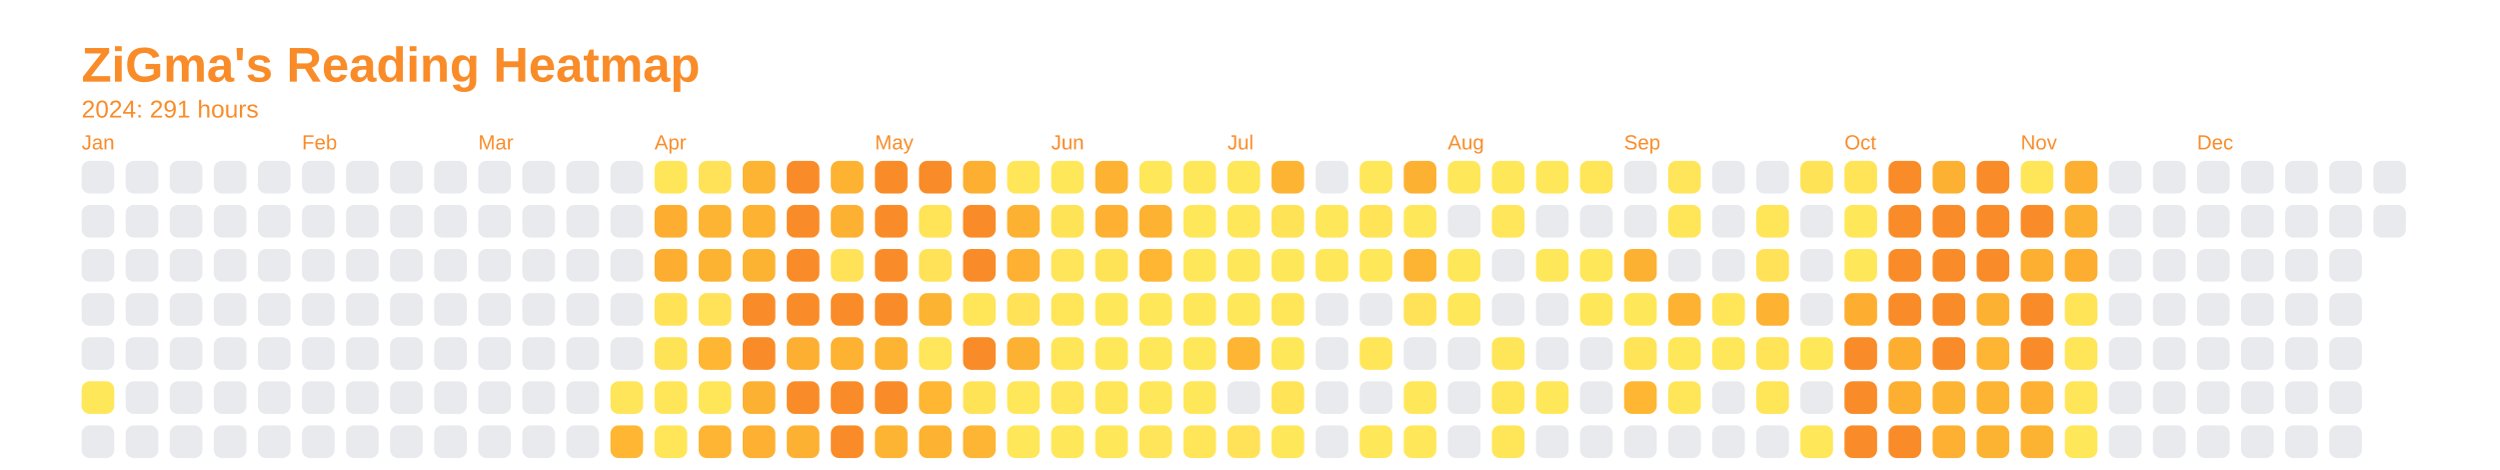
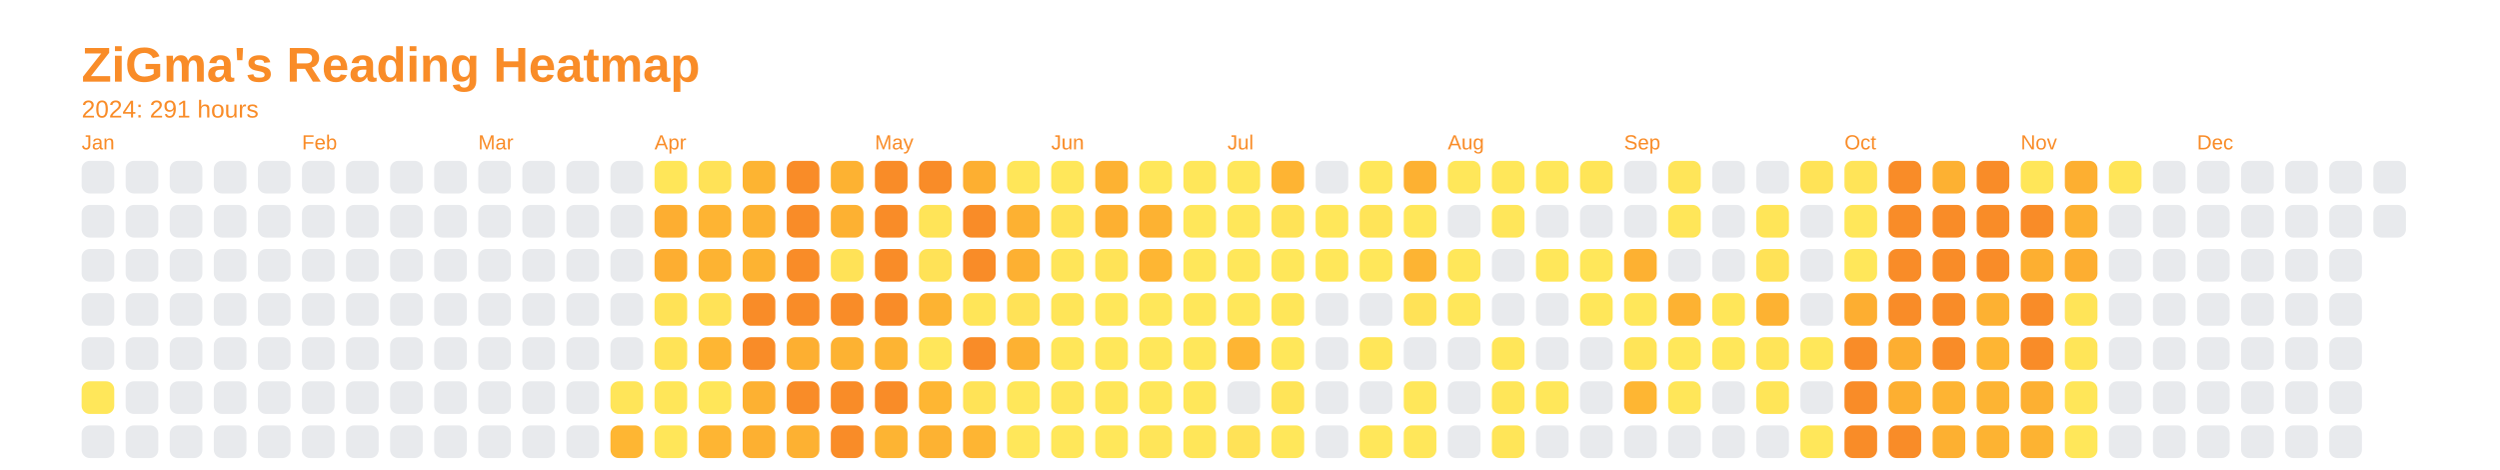
<svg xmlns="http://www.w3.org/2000/svg" baseProfile="full" height="57.5mm" version="1.1" viewBox="0,0,306.2,57.5" width="306.2mm">
  <defs />
  <rect fill="none" height="57.5" width="306.2" x="0" y="0" />
  <text fill="#f98c28" style="font-size:6px; font-family:Arial; font-weight:bold;" x="10" y="10">ZiGma's Reading Heatmap</text>
  <text fill="#f98c28" style="font-size:3px; font-family:Arial;" x="10" y="14.4">2024: 291 hours</text>
  <text fill="#f98c28" style="font-size:2.5px; font-family:Arial" x="10" y="18.3">Jan</text>
  <rect fill="#e8eaed" height="4" rx="1" ry="1" width="4" x="10" y="19.7" />
  <rect fill="#e8eaed" height="4" rx="1" ry="1" width="4" x="10" y="25.1" />
  <rect fill="#e8eaed" height="4" rx="1" ry="1" width="4" x="10" y="30.5" />
  <rect fill="#e8eaed" height="4" rx="1" ry="1" width="4" x="10" y="35.9" />
  <rect fill="#e8eaed" height="4" rx="1" ry="1" width="4" x="10" y="41.3" />
  <rect fill="#ffe75a" height="4" rx="1" ry="1" width="4" x="10" y="46.7" />
  <rect fill="#e8eaed" height="4" rx="1" ry="1" width="4" x="10" y="52.1" />
  <rect fill="#e8eaed" height="4" rx="1" ry="1" width="4" x="15.4" y="19.7" />
  <rect fill="#e8eaed" height="4" rx="1" ry="1" width="4" x="15.4" y="25.1" />
  <rect fill="#e8eaed" height="4" rx="1" ry="1" width="4" x="15.4" y="30.5" />
  <rect fill="#e8eaed" height="4" rx="1" ry="1" width="4" x="15.4" y="35.9" />
  <rect fill="#e8eaed" height="4" rx="1" ry="1" width="4" x="15.4" y="41.3" />
  <rect fill="#e8eaed" height="4" rx="1" ry="1" width="4" x="15.4" y="46.7" />
  <rect fill="#e8eaed" height="4" rx="1" ry="1" width="4" x="15.4" y="52.1" />
  <rect fill="#e8eaed" height="4" rx="1" ry="1" width="4" x="20.8" y="19.7" />
  <rect fill="#e8eaed" height="4" rx="1" ry="1" width="4" x="20.8" y="25.1" />
  <rect fill="#e8eaed" height="4" rx="1" ry="1" width="4" x="20.8" y="30.5" />
  <rect fill="#e8eaed" height="4" rx="1" ry="1" width="4" x="20.8" y="35.9" />
  <rect fill="#e8eaed" height="4" rx="1" ry="1" width="4" x="20.8" y="41.3" />
  <rect fill="#e8eaed" height="4" rx="1" ry="1" width="4" x="20.8" y="46.7" />
  <rect fill="#e8eaed" height="4" rx="1" ry="1" width="4" x="20.8" y="52.1" />
  <rect fill="#e8eaed" height="4" rx="1" ry="1" width="4" x="26.2" y="19.7" />
  <rect fill="#e8eaed" height="4" rx="1" ry="1" width="4" x="26.2" y="25.1" />
  <rect fill="#e8eaed" height="4" rx="1" ry="1" width="4" x="26.2" y="30.5" />
  <rect fill="#e8eaed" height="4" rx="1" ry="1" width="4" x="26.2" y="35.9" />
  <rect fill="#e8eaed" height="4" rx="1" ry="1" width="4" x="26.2" y="41.3" />
  <rect fill="#e8eaed" height="4" rx="1" ry="1" width="4" x="26.2" y="46.7" />
  <rect fill="#e8eaed" height="4" rx="1" ry="1" width="4" x="26.2" y="52.1" />
  <rect fill="#e8eaed" height="4" rx="1" ry="1" width="4" x="31.6" y="19.7" />
  <rect fill="#e8eaed" height="4" rx="1" ry="1" width="4" x="31.6" y="25.1" />
  <rect fill="#e8eaed" height="4" rx="1" ry="1" width="4" x="31.6" y="30.5" />
  <rect fill="#e8eaed" height="4" rx="1" ry="1" width="4" x="31.6" y="35.9" />
  <rect fill="#e8eaed" height="4" rx="1" ry="1" width="4" x="31.6" y="41.3" />
  <rect fill="#e8eaed" height="4" rx="1" ry="1" width="4" x="31.6" y="46.7" />
  <rect fill="#e8eaed" height="4" rx="1" ry="1" width="4" x="31.6" y="52.1" />
  <text fill="#f98c28" style="font-size:2.5px; font-family:Arial" x="37.0" y="18.3">Feb</text>
  <rect fill="#e8eaed" height="4" rx="1" ry="1" width="4" x="37.0" y="19.7" />
  <rect fill="#e8eaed" height="4" rx="1" ry="1" width="4" x="37.0" y="25.1" />
  <rect fill="#e8eaed" height="4" rx="1" ry="1" width="4" x="37.0" y="30.5" />
  <rect fill="#e8eaed" height="4" rx="1" ry="1" width="4" x="37.0" y="35.9" />
  <rect fill="#e8eaed" height="4" rx="1" ry="1" width="4" x="37.0" y="41.3" />
  <rect fill="#e8eaed" height="4" rx="1" ry="1" width="4" x="37.0" y="46.7" />
  <rect fill="#e8eaed" height="4" rx="1" ry="1" width="4" x="37.0" y="52.1" />
  <rect fill="#e8eaed" height="4" rx="1" ry="1" width="4" x="42.4" y="19.7" />
  <rect fill="#e8eaed" height="4" rx="1" ry="1" width="4" x="42.4" y="25.1" />
  <rect fill="#e8eaed" height="4" rx="1" ry="1" width="4" x="42.4" y="30.5" />
  <rect fill="#e8eaed" height="4" rx="1" ry="1" width="4" x="42.4" y="35.9" />
  <rect fill="#e8eaed" height="4" rx="1" ry="1" width="4" x="42.4" y="41.3" />
  <rect fill="#e8eaed" height="4" rx="1" ry="1" width="4" x="42.4" y="46.7" />
  <rect fill="#e8eaed" height="4" rx="1" ry="1" width="4" x="42.4" y="52.1" />
  <rect fill="#e8eaed" height="4" rx="1" ry="1" width="4" x="47.8" y="19.7" />
  <rect fill="#e8eaed" height="4" rx="1" ry="1" width="4" x="47.8" y="25.1" />
  <rect fill="#e8eaed" height="4" rx="1" ry="1" width="4" x="47.8" y="30.5" />
  <rect fill="#e8eaed" height="4" rx="1" ry="1" width="4" x="47.8" y="35.9" />
  <rect fill="#e8eaed" height="4" rx="1" ry="1" width="4" x="47.8" y="41.3" />
  <rect fill="#e8eaed" height="4" rx="1" ry="1" width="4" x="47.8" y="46.7" />
  <rect fill="#e8eaed" height="4" rx="1" ry="1" width="4" x="47.8" y="52.1" />
  <rect fill="#e8eaed" height="4" rx="1" ry="1" width="4" x="53.2" y="19.7" />
  <rect fill="#e8eaed" height="4" rx="1" ry="1" width="4" x="53.2" y="25.1" />
  <rect fill="#e8eaed" height="4" rx="1" ry="1" width="4" x="53.2" y="30.5" />
  <rect fill="#e8eaed" height="4" rx="1" ry="1" width="4" x="53.2" y="35.9" />
  <rect fill="#e8eaed" height="4" rx="1" ry="1" width="4" x="53.2" y="41.3" />
  <rect fill="#e8eaed" height="4" rx="1" ry="1" width="4" x="53.2" y="46.7" />
  <rect fill="#e8eaed" height="4" rx="1" ry="1" width="4" x="53.2" y="52.1" />
  <text fill="#f98c28" style="font-size:2.5px; font-family:Arial" x="58.6" y="18.3">Mar</text>
  <rect fill="#e8eaed" height="4" rx="1" ry="1" width="4" x="58.6" y="19.7" />
  <rect fill="#e8eaed" height="4" rx="1" ry="1" width="4" x="58.6" y="25.1" />
  <rect fill="#e8eaed" height="4" rx="1" ry="1" width="4" x="58.6" y="30.5" />
  <rect fill="#e8eaed" height="4" rx="1" ry="1" width="4" x="58.6" y="35.9" />
  <rect fill="#e8eaed" height="4" rx="1" ry="1" width="4" x="58.6" y="41.3" />
  <rect fill="#e8eaed" height="4" rx="1" ry="1" width="4" x="58.6" y="46.7" />
  <rect fill="#e8eaed" height="4" rx="1" ry="1" width="4" x="58.6" y="52.1" />
  <rect fill="#e8eaed" height="4" rx="1" ry="1" width="4" x="64" y="19.7" />
  <rect fill="#e8eaed" height="4" rx="1" ry="1" width="4" x="64" y="25.1" />
  <rect fill="#e8eaed" height="4" rx="1" ry="1" width="4" x="64" y="30.5" />
  <rect fill="#e8eaed" height="4" rx="1" ry="1" width="4" x="64" y="35.9" />
  <rect fill="#e8eaed" height="4" rx="1" ry="1" width="4" x="64" y="41.3" />
  <rect fill="#e8eaed" height="4" rx="1" ry="1" width="4" x="64" y="46.7" />
  <rect fill="#e8eaed" height="4" rx="1" ry="1" width="4" x="64" y="52.1" />
  <rect fill="#e8eaed" height="4" rx="1" ry="1" width="4" x="69.4" y="19.7" />
  <rect fill="#e8eaed" height="4" rx="1" ry="1" width="4" x="69.4" y="25.1" />
  <rect fill="#e8eaed" height="4" rx="1" ry="1" width="4" x="69.4" y="30.5" />
  <rect fill="#e8eaed" height="4" rx="1" ry="1" width="4" x="69.4" y="35.9" />
  <rect fill="#e8eaed" height="4" rx="1" ry="1" width="4" x="69.4" y="41.3" />
  <rect fill="#e8eaed" height="4" rx="1" ry="1" width="4" x="69.4" y="46.7" />
  <rect fill="#e8eaed" height="4" rx="1" ry="1" width="4" x="69.4" y="52.1" />
  <rect fill="#e8eaed" height="4" rx="1" ry="1" width="4" x="74.8" y="19.7" />
  <rect fill="#e8eaed" height="4" rx="1" ry="1" width="4" x="74.8" y="25.1" />
  <rect fill="#e8eaed" height="4" rx="1" ry="1" width="4" x="74.8" y="30.5" />
  <rect fill="#e8eaed" height="4" rx="1" ry="1" width="4" x="74.8" y="35.9" />
  <rect fill="#e8eaed" height="4" rx="1" ry="1" width="4" x="74.8" y="41.3" />
  <rect fill="#ffe559" height="4" rx="1" ry="1" width="4" x="74.8" y="46.7" />
  <rect fill="#feb633" height="4" rx="1" ry="1" width="4" x="74.8" y="52.1" />
  <text fill="#f98c28" style="font-size:2.5px; font-family:Arial" x="80.2" y="18.3">Apr</text>
  <rect fill="#ffe659" height="4" rx="1" ry="1" width="4" x="80.2" y="19.7" />
  <rect fill="#fdae31" height="4" rx="1" ry="1" width="4" x="80.2" y="25.1" />
  <rect fill="#fdae31" height="4" rx="1" ry="1" width="4" x="80.2" y="30.5" />
  <rect fill="#ffe256" height="4" rx="1" ry="1" width="4" x="80.2" y="35.9" />
  <rect fill="#ffe357" height="4" rx="1" ry="1" width="4" x="80.2" y="41.3" />
  <rect fill="#ffe659" height="4" rx="1" ry="1" width="4" x="80.2" y="46.7" />
  <rect fill="#ffe659" height="4" rx="1" ry="1" width="4" x="80.2" y="52.1" />
  <rect fill="#ffe257" height="4" rx="1" ry="1" width="4" x="85.6" y="19.7" />
  <rect fill="#feb433" height="4" rx="1" ry="1" width="4" x="85.6" y="25.1" />
  <rect fill="#fdb332" height="4" rx="1" ry="1" width="4" x="85.6" y="30.5" />
  <rect fill="#ffe257" height="4" rx="1" ry="1" width="4" x="85.6" y="35.9" />
  <rect fill="#feb633" height="4" rx="1" ry="1" width="4" x="85.6" y="41.3" />
  <rect fill="#ffe659" height="4" rx="1" ry="1" width="4" x="85.6" y="46.7" />
  <rect fill="#feb533" height="4" rx="1" ry="1" width="4" x="85.6" y="52.1" />
  <rect fill="#fdb432" height="4" rx="1" ry="1" width="4" x="91" y="19.7" />
  <rect fill="#fdb232" height="4" rx="1" ry="1" width="4" x="91" y="25.1" />
  <rect fill="#fdb332" height="4" rx="1" ry="1" width="4" x="91" y="30.5" />
  <rect fill="#f98c28" height="4" rx="1" ry="1" width="4" x="91" y="35.9" />
  <rect fill="#f98c28" height="4" rx="1" ry="1" width="4" x="91" y="41.3" />
  <rect fill="#fdb132" height="4" rx="1" ry="1" width="4" x="91" y="46.7" />
  <rect fill="#fdb031" height="4" rx="1" ry="1" width="4" x="91" y="52.1" />
  <rect fill="#f98c28" height="4" rx="1" ry="1" width="4" x="96.4" y="19.7" />
  <rect fill="#f98c28" height="4" rx="1" ry="1" width="4" x="96.4" y="25.1" />
  <rect fill="#f98c28" height="4" rx="1" ry="1" width="4" x="96.4" y="30.5" />
  <rect fill="#f98c28" height="4" rx="1" ry="1" width="4" x="96.4" y="35.9" />
  <rect fill="#fdaf31" height="4" rx="1" ry="1" width="4" x="96.4" y="41.3" />
  <rect fill="#f98c28" height="4" rx="1" ry="1" width="4" x="96.4" y="46.7" />
  <rect fill="#fdb132" height="4" rx="1" ry="1" width="4" x="96.4" y="52.1" />
  <rect fill="#fdb232" height="4" rx="1" ry="1" width="4" x="101.8" y="19.7" />
  <rect fill="#fdb132" height="4" rx="1" ry="1" width="4" x="101.8" y="25.1" />
  <rect fill="#ffe257" height="4" rx="1" ry="1" width="4" x="101.8" y="30.5" />
  <rect fill="#f98c28" height="4" rx="1" ry="1" width="4" x="101.8" y="35.9" />
  <rect fill="#fdb232" height="4" rx="1" ry="1" width="4" x="101.8" y="41.3" />
  <rect fill="#f98c28" height="4" rx="1" ry="1" width="4" x="101.8" y="46.7" />
  <rect fill="#f98c28" height="4" rx="1" ry="1" width="4" x="101.8" y="52.1" />
  <text fill="#f98c28" style="font-size:2.5px; font-family:Arial" x="107.2" y="18.3">May</text>
  <rect fill="#f98c28" height="4" rx="1" ry="1" width="4" x="107.2" y="19.7" />
  <rect fill="#f98c28" height="4" rx="1" ry="1" width="4" x="107.2" y="25.1" />
  <rect fill="#f98c28" height="4" rx="1" ry="1" width="4" x="107.2" y="30.5" />
  <rect fill="#f98c28" height="4" rx="1" ry="1" width="4" x="107.2" y="35.9" />
  <rect fill="#fdb433" height="4" rx="1" ry="1" width="4" x="107.2" y="41.3" />
  <rect fill="#f98c28" height="4" rx="1" ry="1" width="4" x="107.2" y="46.7" />
  <rect fill="#fdb433" height="4" rx="1" ry="1" width="4" x="107.2" y="52.1" />
  <rect fill="#f98c28" height="4" rx="1" ry="1" width="4" x="112.6" y="19.7" />
  <rect fill="#ffe458" height="4" rx="1" ry="1" width="4" x="112.6" y="25.1" />
  <rect fill="#ffe257" height="4" rx="1" ry="1" width="4" x="112.6" y="30.5" />
  <rect fill="#fdb332" height="4" rx="1" ry="1" width="4" x="112.6" y="35.9" />
  <rect fill="#ffe65a" height="4" rx="1" ry="1" width="4" x="112.6" y="41.3" />
  <rect fill="#feb633" height="4" rx="1" ry="1" width="4" x="112.6" y="46.7" />
  <rect fill="#fdb232" height="4" rx="1" ry="1" width="4" x="112.6" y="52.1" />
  <rect fill="#fdaf31" height="4" rx="1" ry="1" width="4" x="118" y="19.7" />
  <rect fill="#f98c28" height="4" rx="1" ry="1" width="4" x="118" y="25.1" />
  <rect fill="#f98c28" height="4" rx="1" ry="1" width="4" x="118" y="30.5" />
  <rect fill="#ffe558" height="4" rx="1" ry="1" width="4" x="118" y="35.9" />
  <rect fill="#f98c28" height="4" rx="1" ry="1" width="4" x="118" y="41.3" />
  <rect fill="#ffe357" height="4" rx="1" ry="1" width="4" x="118" y="46.7" />
  <rect fill="#feb533" height="4" rx="1" ry="1" width="4" x="118" y="52.1" />
  <rect fill="#ffe659" height="4" rx="1" ry="1" width="4" x="123.4" y="19.7" />
  <rect fill="#fdb132" height="4" rx="1" ry="1" width="4" x="123.4" y="25.1" />
  <rect fill="#fdb032" height="4" rx="1" ry="1" width="4" x="123.4" y="30.5" />
  <rect fill="#ffe257" height="4" rx="1" ry="1" width="4" x="123.4" y="35.9" />
  <rect fill="#fdb132" height="4" rx="1" ry="1" width="4" x="123.4" y="41.3" />
  <rect fill="#ffe75a" height="4" rx="1" ry="1" width="4" x="123.4" y="46.7" />
  <rect fill="#ffe75a" height="4" rx="1" ry="1" width="4" x="123.4" y="52.1" />
  <text fill="#f98c28" style="font-size:2.5px; font-family:Arial" x="128.8" y="18.3">Jun</text>
  <rect fill="#ffe75a" height="4" rx="1" ry="1" width="4" x="128.8" y="19.7" />
  <rect fill="#ffe357" height="4" rx="1" ry="1" width="4" x="128.8" y="25.1" />
  <rect fill="#ffe559" height="4" rx="1" ry="1" width="4" x="128.8" y="30.5" />
  <rect fill="#ffe558" height="4" rx="1" ry="1" width="4" x="128.8" y="35.9" />
  <rect fill="#ffe659" height="4" rx="1" ry="1" width="4" x="128.8" y="41.3" />
  <rect fill="#ffe65a" height="4" rx="1" ry="1" width="4" x="128.8" y="46.7" />
  <rect fill="#ffe75a" height="4" rx="1" ry="1" width="4" x="128.8" y="52.1" />
  <rect fill="#fdb232" height="4" rx="1" ry="1" width="4" x="134.2" y="19.7" />
  <rect fill="#fdb031" height="4" rx="1" ry="1" width="4" x="134.2" y="25.1" />
  <rect fill="#ffe357" height="4" rx="1" ry="1" width="4" x="134.2" y="30.5" />
  <rect fill="#ffe75a" height="4" rx="1" ry="1" width="4" x="134.2" y="35.9" />
  <rect fill="#ffe75a" height="4" rx="1" ry="1" width="4" x="134.2" y="41.3" />
  <rect fill="#ffe659" height="4" rx="1" ry="1" width="4" x="134.2" y="46.7" />
  <rect fill="#ffe75a" height="4" rx="1" ry="1" width="4" x="134.2" y="52.1" />
  <rect fill="#ffe75a" height="4" rx="1" ry="1" width="4" x="139.6" y="19.7" />
  <rect fill="#fdb232" height="4" rx="1" ry="1" width="4" x="139.6" y="25.1" />
  <rect fill="#feb633" height="4" rx="1" ry="1" width="4" x="139.6" y="30.5" />
  <rect fill="#ffe75a" height="4" rx="1" ry="1" width="4" x="139.6" y="35.9" />
  <rect fill="#ffe75a" height="4" rx="1" ry="1" width="4" x="139.6" y="41.3" />
  <rect fill="#ffe75a" height="4" rx="1" ry="1" width="4" x="139.6" y="46.7" />
  <rect fill="#ffe559" height="4" rx="1" ry="1" width="4" x="139.6" y="52.1" />
  <rect fill="#ffe75a" height="4" rx="1" ry="1" width="4" x="145" y="19.7" />
  <rect fill="#ffe75a" height="4" rx="1" ry="1" width="4" x="145" y="25.1" />
  <rect fill="#ffe75a" height="4" rx="1" ry="1" width="4" x="145" y="30.5" />
  <rect fill="#ffe75a" height="4" rx="1" ry="1" width="4" x="145" y="35.9" />
  <rect fill="#ffe75a" height="4" rx="1" ry="1" width="4" x="145" y="41.3" />
  <rect fill="#ffe75a" height="4" rx="1" ry="1" width="4" x="145" y="46.7" />
  <rect fill="#ffe659" height="4" rx="1" ry="1" width="4" x="145" y="52.1" />
  <text fill="#f98c28" style="font-size:2.5px; font-family:Arial" x="150.4" y="18.3">Jul</text>
  <rect fill="#ffe75a" height="4" rx="1" ry="1" width="4" x="150.4" y="19.7" />
  <rect fill="#ffe75a" height="4" rx="1" ry="1" width="4" x="150.4" y="25.1" />
  <rect fill="#ffe75a" height="4" rx="1" ry="1" width="4" x="150.4" y="30.5" />
  <rect fill="#ffe75a" height="4" rx="1" ry="1" width="4" x="150.4" y="35.9" />
  <rect fill="#feb533" height="4" rx="1" ry="1" width="4" x="150.4" y="41.3" />
  <rect fill="#e8eaed" height="4" rx="1" ry="1" width="4" x="150.4" y="46.7" />
  <rect fill="#ffe257" height="4" rx="1" ry="1" width="4" x="150.4" y="52.1" />
  <rect fill="#feb433" height="4" rx="1" ry="1" width="4" x="155.8" y="19.7" />
  <rect fill="#ffe357" height="4" rx="1" ry="1" width="4" x="155.8" y="25.1" />
  <rect fill="#ffe75a" height="4" rx="1" ry="1" width="4" x="155.8" y="30.5" />
  <rect fill="#ffe659" height="4" rx="1" ry="1" width="4" x="155.8" y="35.9" />
  <rect fill="#ffe75a" height="4" rx="1" ry="1" width="4" x="155.8" y="41.3" />
  <rect fill="#ffe458" height="4" rx="1" ry="1" width="4" x="155.8" y="46.7" />
  <rect fill="#ffe75a" height="4" rx="1" ry="1" width="4" x="155.8" y="52.1" />
  <rect fill="#e8eaed" height="4" rx="1" ry="1" width="4" x="161.2" y="19.7" />
  <rect fill="#ffe75a" height="4" rx="1" ry="1" width="4" x="161.2" y="25.1" />
  <rect fill="#ffe75a" height="4" rx="1" ry="1" width="4" x="161.2" y="30.5" />
  <rect fill="#e8eaed" height="4" rx="1" ry="1" width="4" x="161.2" y="35.9" />
  <rect fill="#e8eaed" height="4" rx="1" ry="1" width="4" x="161.2" y="41.3" />
  <rect fill="#e8eaed" height="4" rx="1" ry="1" width="4" x="161.2" y="46.7" />
  <rect fill="#e8eaed" height="4" rx="1" ry="1" width="4" x="161.2" y="52.1" />
  <rect fill="#ffe75a" height="4" rx="1" ry="1" width="4" x="166.6" y="19.7" />
  <rect fill="#ffe458" height="4" rx="1" ry="1" width="4" x="166.6" y="25.1" />
  <rect fill="#ffe75a" height="4" rx="1" ry="1" width="4" x="166.6" y="30.5" />
  <rect fill="#e8eaed" height="4" rx="1" ry="1" width="4" x="166.6" y="35.9" />
  <rect fill="#ffe659" height="4" rx="1" ry="1" width="4" x="166.6" y="41.3" />
  <rect fill="#e8eaed" height="4" rx="1" ry="1" width="4" x="166.6" y="46.7" />
  <rect fill="#ffe75a" height="4" rx="1" ry="1" width="4" x="166.6" y="52.1" />
  <rect fill="#fdb132" height="4" rx="1" ry="1" width="4" x="172" y="19.7" />
  <rect fill="#ffe75a" height="4" rx="1" ry="1" width="4" x="172" y="25.1" />
  <rect fill="#fdb433" height="4" rx="1" ry="1" width="4" x="172" y="30.5" />
  <rect fill="#ffe257" height="4" rx="1" ry="1" width="4" x="172" y="35.9" />
  <rect fill="#e8eaed" height="4" rx="1" ry="1" width="4" x="172" y="41.3" />
  <rect fill="#ffe75a" height="4" rx="1" ry="1" width="4" x="172" y="46.7" />
  <rect fill="#ffe75a" height="4" rx="1" ry="1" width="4" x="172" y="52.1" />
  <text fill="#f98c28" style="font-size:2.5px; font-family:Arial" x="177.4" y="18.3">Aug</text>
  <rect fill="#ffe75a" height="4" rx="1" ry="1" width="4" x="177.4" y="19.7" />
  <rect fill="#e8eaed" height="4" rx="1" ry="1" width="4" x="177.4" y="25.1" />
  <rect fill="#ffe75a" height="4" rx="1" ry="1" width="4" x="177.4" y="30.5" />
  <rect fill="#ffe75a" height="4" rx="1" ry="1" width="4" x="177.4" y="35.9" />
  <rect fill="#e8eaed" height="4" rx="1" ry="1" width="4" x="177.4" y="41.3" />
  <rect fill="#e8eaed" height="4" rx="1" ry="1" width="4" x="177.4" y="46.7" />
  <rect fill="#e8eaed" height="4" rx="1" ry="1" width="4" x="177.4" y="52.1" />
  <rect fill="#ffe75a" height="4" rx="1" ry="1" width="4" x="182.8" y="19.7" />
  <rect fill="#ffe65a" height="4" rx="1" ry="1" width="4" x="182.8" y="25.1" />
  <rect fill="#e8eaed" height="4" rx="1" ry="1" width="4" x="182.8" y="30.5" />
  <rect fill="#e8eaed" height="4" rx="1" ry="1" width="4" x="182.8" y="35.9" />
  <rect fill="#ffe659" height="4" rx="1" ry="1" width="4" x="182.8" y="41.3" />
  <rect fill="#ffe659" height="4" rx="1" ry="1" width="4" x="182.8" y="46.7" />
  <rect fill="#ffe558" height="4" rx="1" ry="1" width="4" x="182.8" y="52.1" />
  <rect fill="#ffe75a" height="4" rx="1" ry="1" width="4" x="188.2" y="19.7" />
  <rect fill="#e8eaed" height="4" rx="1" ry="1" width="4" x="188.2" y="25.1" />
  <rect fill="#ffe75a" height="4" rx="1" ry="1" width="4" x="188.2" y="30.5" />
  <rect fill="#e8eaed" height="4" rx="1" ry="1" width="4" x="188.2" y="35.9" />
  <rect fill="#e8eaed" height="4" rx="1" ry="1" width="4" x="188.2" y="41.3" />
  <rect fill="#ffe75a" height="4" rx="1" ry="1" width="4" x="188.2" y="46.7" />
  <rect fill="#e8eaed" height="4" rx="1" ry="1" width="4" x="188.2" y="52.1" />
  <rect fill="#ffe558" height="4" rx="1" ry="1" width="4" x="193.6" y="19.7" />
  <rect fill="#e8eaed" height="4" rx="1" ry="1" width="4" x="193.6" y="25.1" />
  <rect fill="#ffe75a" height="4" rx="1" ry="1" width="4" x="193.6" y="30.5" />
  <rect fill="#ffe75a" height="4" rx="1" ry="1" width="4" x="193.6" y="35.9" />
  <rect fill="#e8eaed" height="4" rx="1" ry="1" width="4" x="193.6" y="41.3" />
  <rect fill="#e8eaed" height="4" rx="1" ry="1" width="4" x="193.6" y="46.7" />
  <rect fill="#e8eaed" height="4" rx="1" ry="1" width="4" x="193.6" y="52.1" />
  <text fill="#f98c28" style="font-size:2.5px; font-family:Arial" x="199" y="18.3">Sep</text>
  <rect fill="#e8eaed" height="4" rx="1" ry="1" width="4" x="199" y="19.7" />
  <rect fill="#e8eaed" height="4" rx="1" ry="1" width="4" x="199" y="25.1" />
  <rect fill="#fdb132" height="4" rx="1" ry="1" width="4" x="199" y="30.5" />
  <rect fill="#ffe75a" height="4" rx="1" ry="1" width="4" x="199" y="35.9" />
  <rect fill="#ffe458" height="4" rx="1" ry="1" width="4" x="199" y="41.3" />
  <rect fill="#feb633" height="4" rx="1" ry="1" width="4" x="199" y="46.7" />
  <rect fill="#e8eaed" height="4" rx="1" ry="1" width="4" x="199" y="52.1" />
  <rect fill="#ffe559" height="4" rx="1" ry="1" width="4" x="204.4" y="19.7" />
  <rect fill="#ffe659" height="4" rx="1" ry="1" width="4" x="204.4" y="25.1" />
  <rect fill="#e8eaed" height="4" rx="1" ry="1" width="4" x="204.4" y="30.5" />
  <rect fill="#fdb232" height="4" rx="1" ry="1" width="4" x="204.4" y="35.9" />
  <rect fill="#ffe75a" height="4" rx="1" ry="1" width="4" x="204.4" y="41.3" />
  <rect fill="#ffe659" height="4" rx="1" ry="1" width="4" x="204.4" y="46.7" />
  <rect fill="#e8eaed" height="4" rx="1" ry="1" width="4" x="204.4" y="52.1" />
  <rect fill="#e8eaed" height="4" rx="1" ry="1" width="4" x="209.8" y="19.7" />
  <rect fill="#e8eaed" height="4" rx="1" ry="1" width="4" x="209.8" y="25.1" />
  <rect fill="#e8eaed" height="4" rx="1" ry="1" width="4" x="209.8" y="30.5" />
  <rect fill="#ffe659" height="4" rx="1" ry="1" width="4" x="209.8" y="35.9" />
  <rect fill="#ffe75a" height="4" rx="1" ry="1" width="4" x="209.8" y="41.3" />
  <rect fill="#e8eaed" height="4" rx="1" ry="1" width="4" x="209.8" y="46.7" />
  <rect fill="#e8eaed" height="4" rx="1" ry="1" width="4" x="209.8" y="52.1" />
  <rect fill="#e8eaed" height="4" rx="1" ry="1" width="4" x="215.2" y="19.7" />
  <rect fill="#ffe558" height="4" rx="1" ry="1" width="4" x="215.2" y="25.1" />
  <rect fill="#ffe257" height="4" rx="1" ry="1" width="4" x="215.2" y="30.5" />
  <rect fill="#fdb232" height="4" rx="1" ry="1" width="4" x="215.2" y="35.9" />
  <rect fill="#ffe458" height="4" rx="1" ry="1" width="4" x="215.2" y="41.3" />
  <rect fill="#ffe558" height="4" rx="1" ry="1" width="4" x="215.2" y="46.7" />
  <rect fill="#e8eaed" height="4" rx="1" ry="1" width="4" x="215.2" y="52.1" />
  <rect fill="#ffe357" height="4" rx="1" ry="1" width="4" x="220.6" y="19.7" />
  <rect fill="#e8eaed" height="4" rx="1" ry="1" width="4" x="220.6" y="25.1" />
  <rect fill="#e8eaed" height="4" rx="1" ry="1" width="4" x="220.6" y="30.5" />
  <rect fill="#e8eaed" height="4" rx="1" ry="1" width="4" x="220.6" y="35.9" />
  <rect fill="#ffe75a" height="4" rx="1" ry="1" width="4" x="220.6" y="41.3" />
  <rect fill="#e8eaed" height="4" rx="1" ry="1" width="4" x="220.6" y="46.7" />
  <rect fill="#ffe75a" height="4" rx="1" ry="1" width="4" x="220.6" y="52.1" />
  <text fill="#f98c28" style="font-size:2.5px; font-family:Arial" x="226" y="18.3">Oct</text>
  <rect fill="#ffe458" height="4" rx="1" ry="1" width="4" x="226" y="19.7" />
  <rect fill="#ffe75a" height="4" rx="1" ry="1" width="4" x="226" y="25.1" />
  <rect fill="#ffe75a" height="4" rx="1" ry="1" width="4" x="226" y="30.5" />
  <rect fill="#fdae31" height="4" rx="1" ry="1" width="4" x="226" y="35.9" />
  <rect fill="#f98c28" height="4" rx="1" ry="1" width="4" x="226" y="41.3" />
  <rect fill="#f98c28" height="4" rx="1" ry="1" width="4" x="226" y="46.7" />
  <rect fill="#f98c28" height="4" rx="1" ry="1" width="4" x="226" y="52.1" />
  <rect fill="#f98c28" height="4" rx="1" ry="1" width="4" x="231.4" y="19.7" />
  <rect fill="#f98c28" height="4" rx="1" ry="1" width="4" x="231.4" y="25.1" />
  <rect fill="#f98c28" height="4" rx="1" ry="1" width="4" x="231.4" y="30.5" />
  <rect fill="#f98c28" height="4" rx="1" ry="1" width="4" x="231.4" y="35.9" />
  <rect fill="#fdae31" height="4" rx="1" ry="1" width="4" x="231.4" y="41.3" />
  <rect fill="#fdaf31" height="4" rx="1" ry="1" width="4" x="231.4" y="46.7" />
  <rect fill="#f98c28" height="4" rx="1" ry="1" width="4" x="231.4" y="52.1" />
  <rect fill="#fdb132" height="4" rx="1" ry="1" width="4" x="236.8" y="19.7" />
  <rect fill="#f98c28" height="4" rx="1" ry="1" width="4" x="236.8" y="25.1" />
  <rect fill="#f98c28" height="4" rx="1" ry="1" width="4" x="236.8" y="30.5" />
  <rect fill="#f98c28" height="4" rx="1" ry="1" width="4" x="236.8" y="35.9" />
  <rect fill="#f98c28" height="4" rx="1" ry="1" width="4" x="236.8" y="41.3" />
  <rect fill="#feb433" height="4" rx="1" ry="1" width="4" x="236.8" y="46.7" />
  <rect fill="#fdb031" height="4" rx="1" ry="1" width="4" x="236.8" y="52.1" />
  <rect fill="#f98c28" height="4" rx="1" ry="1" width="4" x="242.2" y="19.7" />
  <rect fill="#f98c28" height="4" rx="1" ry="1" width="4" x="242.2" y="25.1" />
  <rect fill="#f98c28" height="4" rx="1" ry="1" width="4" x="242.2" y="30.5" />
  <rect fill="#fdb132" height="4" rx="1" ry="1" width="4" x="242.2" y="35.9" />
  <rect fill="#feb533" height="4" rx="1" ry="1" width="4" x="242.2" y="41.3" />
  <rect fill="#fdb433" height="4" rx="1" ry="1" width="4" x="242.2" y="46.7" />
  <rect fill="#fdb332" height="4" rx="1" ry="1" width="4" x="242.2" y="52.1" />
  <text fill="#f98c28" style="font-size:2.5px; font-family:Arial" x="247.6" y="18.3">Nov</text>
  <rect fill="#ffe659" height="4" rx="1" ry="1" width="4" x="247.6" y="19.7" />
  <rect fill="#f98c28" height="4" rx="1" ry="1" width="4" x="247.6" y="25.1" />
  <rect fill="#fdaf31" height="4" rx="1" ry="1" width="4" x="247.6" y="30.5" />
  <rect fill="#f98c28" height="4" rx="1" ry="1" width="4" x="247.6" y="35.9" />
  <rect fill="#f98c28" height="4" rx="1" ry="1" width="4" x="247.6" y="41.3" />
  <rect fill="#fdb032" height="4" rx="1" ry="1" width="4" x="247.6" y="46.7" />
  <rect fill="#fdb332" height="4" rx="1" ry="1" width="4" x="247.6" y="52.1" />
  <rect fill="#fdaf31" height="4" rx="1" ry="1" width="4" x="253" y="19.7" />
  <rect fill="#fdb132" height="4" rx="1" ry="1" width="4" x="253" y="25.1" />
  <rect fill="#fdae31" height="4" rx="1" ry="1" width="4" x="253" y="30.5" />
  <rect fill="#ffe458" height="4" rx="1" ry="1" width="4" x="253" y="35.9" />
  <rect fill="#ffe558" height="4" rx="1" ry="1" width="4" x="253" y="41.3" />
  <rect fill="#ffe659" height="4" rx="1" ry="1" width="4" x="253" y="46.7" />
  <rect fill="#ffe75a" height="4" rx="1" ry="1" width="4" x="253" y="52.1" />
-   <rect fill="#e8eaed" height="4" rx="1" ry="1" width="4" x="258.4" y="19.7" />
+   <rect fill="#ffe558" height="4" rx="1" ry="1" width="4" x="258.4" y="19.7" />
  <rect fill="#e8eaed" height="4" rx="1" ry="1" width="4" x="258.4" y="25.1" />
  <rect fill="#e8eaed" height="4" rx="1" ry="1" width="4" x="258.4" y="30.5" />
  <rect fill="#e8eaed" height="4" rx="1" ry="1" width="4" x="258.4" y="35.9" />
  <rect fill="#e8eaed" height="4" rx="1" ry="1" width="4" x="258.4" y="41.3" />
  <rect fill="#e8eaed" height="4" rx="1" ry="1" width="4" x="258.4" y="46.7" />
  <rect fill="#e8eaed" height="4" rx="1" ry="1" width="4" x="258.4" y="52.1" />
  <rect fill="#e8eaed" height="4" rx="1" ry="1" width="4" x="263.8" y="19.7" />
  <rect fill="#e8eaed" height="4" rx="1" ry="1" width="4" x="263.8" y="25.1" />
  <rect fill="#e8eaed" height="4" rx="1" ry="1" width="4" x="263.8" y="30.5" />
  <rect fill="#e8eaed" height="4" rx="1" ry="1" width="4" x="263.8" y="35.9" />
  <rect fill="#e8eaed" height="4" rx="1" ry="1" width="4" x="263.8" y="41.3" />
  <rect fill="#e8eaed" height="4" rx="1" ry="1" width="4" x="263.8" y="46.7" />
  <rect fill="#e8eaed" height="4" rx="1" ry="1" width="4" x="263.8" y="52.1" />
  <text fill="#f98c28" style="font-size:2.5px; font-family:Arial" x="269.2" y="18.3">Dec</text>
  <rect fill="#e8eaed" height="4" rx="1" ry="1" width="4" x="269.2" y="19.7" />
  <rect fill="#e8eaed" height="4" rx="1" ry="1" width="4" x="269.2" y="25.1" />
  <rect fill="#e8eaed" height="4" rx="1" ry="1" width="4" x="269.2" y="30.5" />
  <rect fill="#e8eaed" height="4" rx="1" ry="1" width="4" x="269.2" y="35.9" />
  <rect fill="#e8eaed" height="4" rx="1" ry="1" width="4" x="269.2" y="41.3" />
  <rect fill="#e8eaed" height="4" rx="1" ry="1" width="4" x="269.2" y="46.7" />
  <rect fill="#e8eaed" height="4" rx="1" ry="1" width="4" x="269.2" y="52.1" />
  <rect fill="#e8eaed" height="4" rx="1" ry="1" width="4" x="274.6" y="19.7" />
  <rect fill="#e8eaed" height="4" rx="1" ry="1" width="4" x="274.6" y="25.1" />
  <rect fill="#e8eaed" height="4" rx="1" ry="1" width="4" x="274.6" y="30.5" />
  <rect fill="#e8eaed" height="4" rx="1" ry="1" width="4" x="274.6" y="35.9" />
  <rect fill="#e8eaed" height="4" rx="1" ry="1" width="4" x="274.6" y="41.3" />
  <rect fill="#e8eaed" height="4" rx="1" ry="1" width="4" x="274.6" y="46.7" />
  <rect fill="#e8eaed" height="4" rx="1" ry="1" width="4" x="274.6" y="52.1" />
  <rect fill="#e8eaed" height="4" rx="1" ry="1" width="4" x="280" y="19.7" />
  <rect fill="#e8eaed" height="4" rx="1" ry="1" width="4" x="280" y="25.1" />
  <rect fill="#e8eaed" height="4" rx="1" ry="1" width="4" x="280" y="30.5" />
  <rect fill="#e8eaed" height="4" rx="1" ry="1" width="4" x="280" y="35.9" />
  <rect fill="#e8eaed" height="4" rx="1" ry="1" width="4" x="280" y="41.3" />
  <rect fill="#e8eaed" height="4" rx="1" ry="1" width="4" x="280" y="46.7" />
  <rect fill="#e8eaed" height="4" rx="1" ry="1" width="4" x="280" y="52.1" />
  <rect fill="#e8eaed" height="4" rx="1" ry="1" width="4" x="285.4" y="19.7" />
  <rect fill="#e8eaed" height="4" rx="1" ry="1" width="4" x="285.4" y="25.1" />
  <rect fill="#e8eaed" height="4" rx="1" ry="1" width="4" x="285.4" y="30.5" />
  <rect fill="#e8eaed" height="4" rx="1" ry="1" width="4" x="285.4" y="35.9" />
  <rect fill="#e8eaed" height="4" rx="1" ry="1" width="4" x="285.4" y="41.3" />
  <rect fill="#e8eaed" height="4" rx="1" ry="1" width="4" x="285.4" y="46.7" />
  <rect fill="#e8eaed" height="4" rx="1" ry="1" width="4" x="285.4" y="52.1" />
  <rect fill="#e8eaed" height="4" rx="1" ry="1" width="4" x="290.8" y="19.7" />
  <rect fill="#e8eaed" height="4" rx="1" ry="1" width="4" x="290.8" y="25.1" />
</svg>
